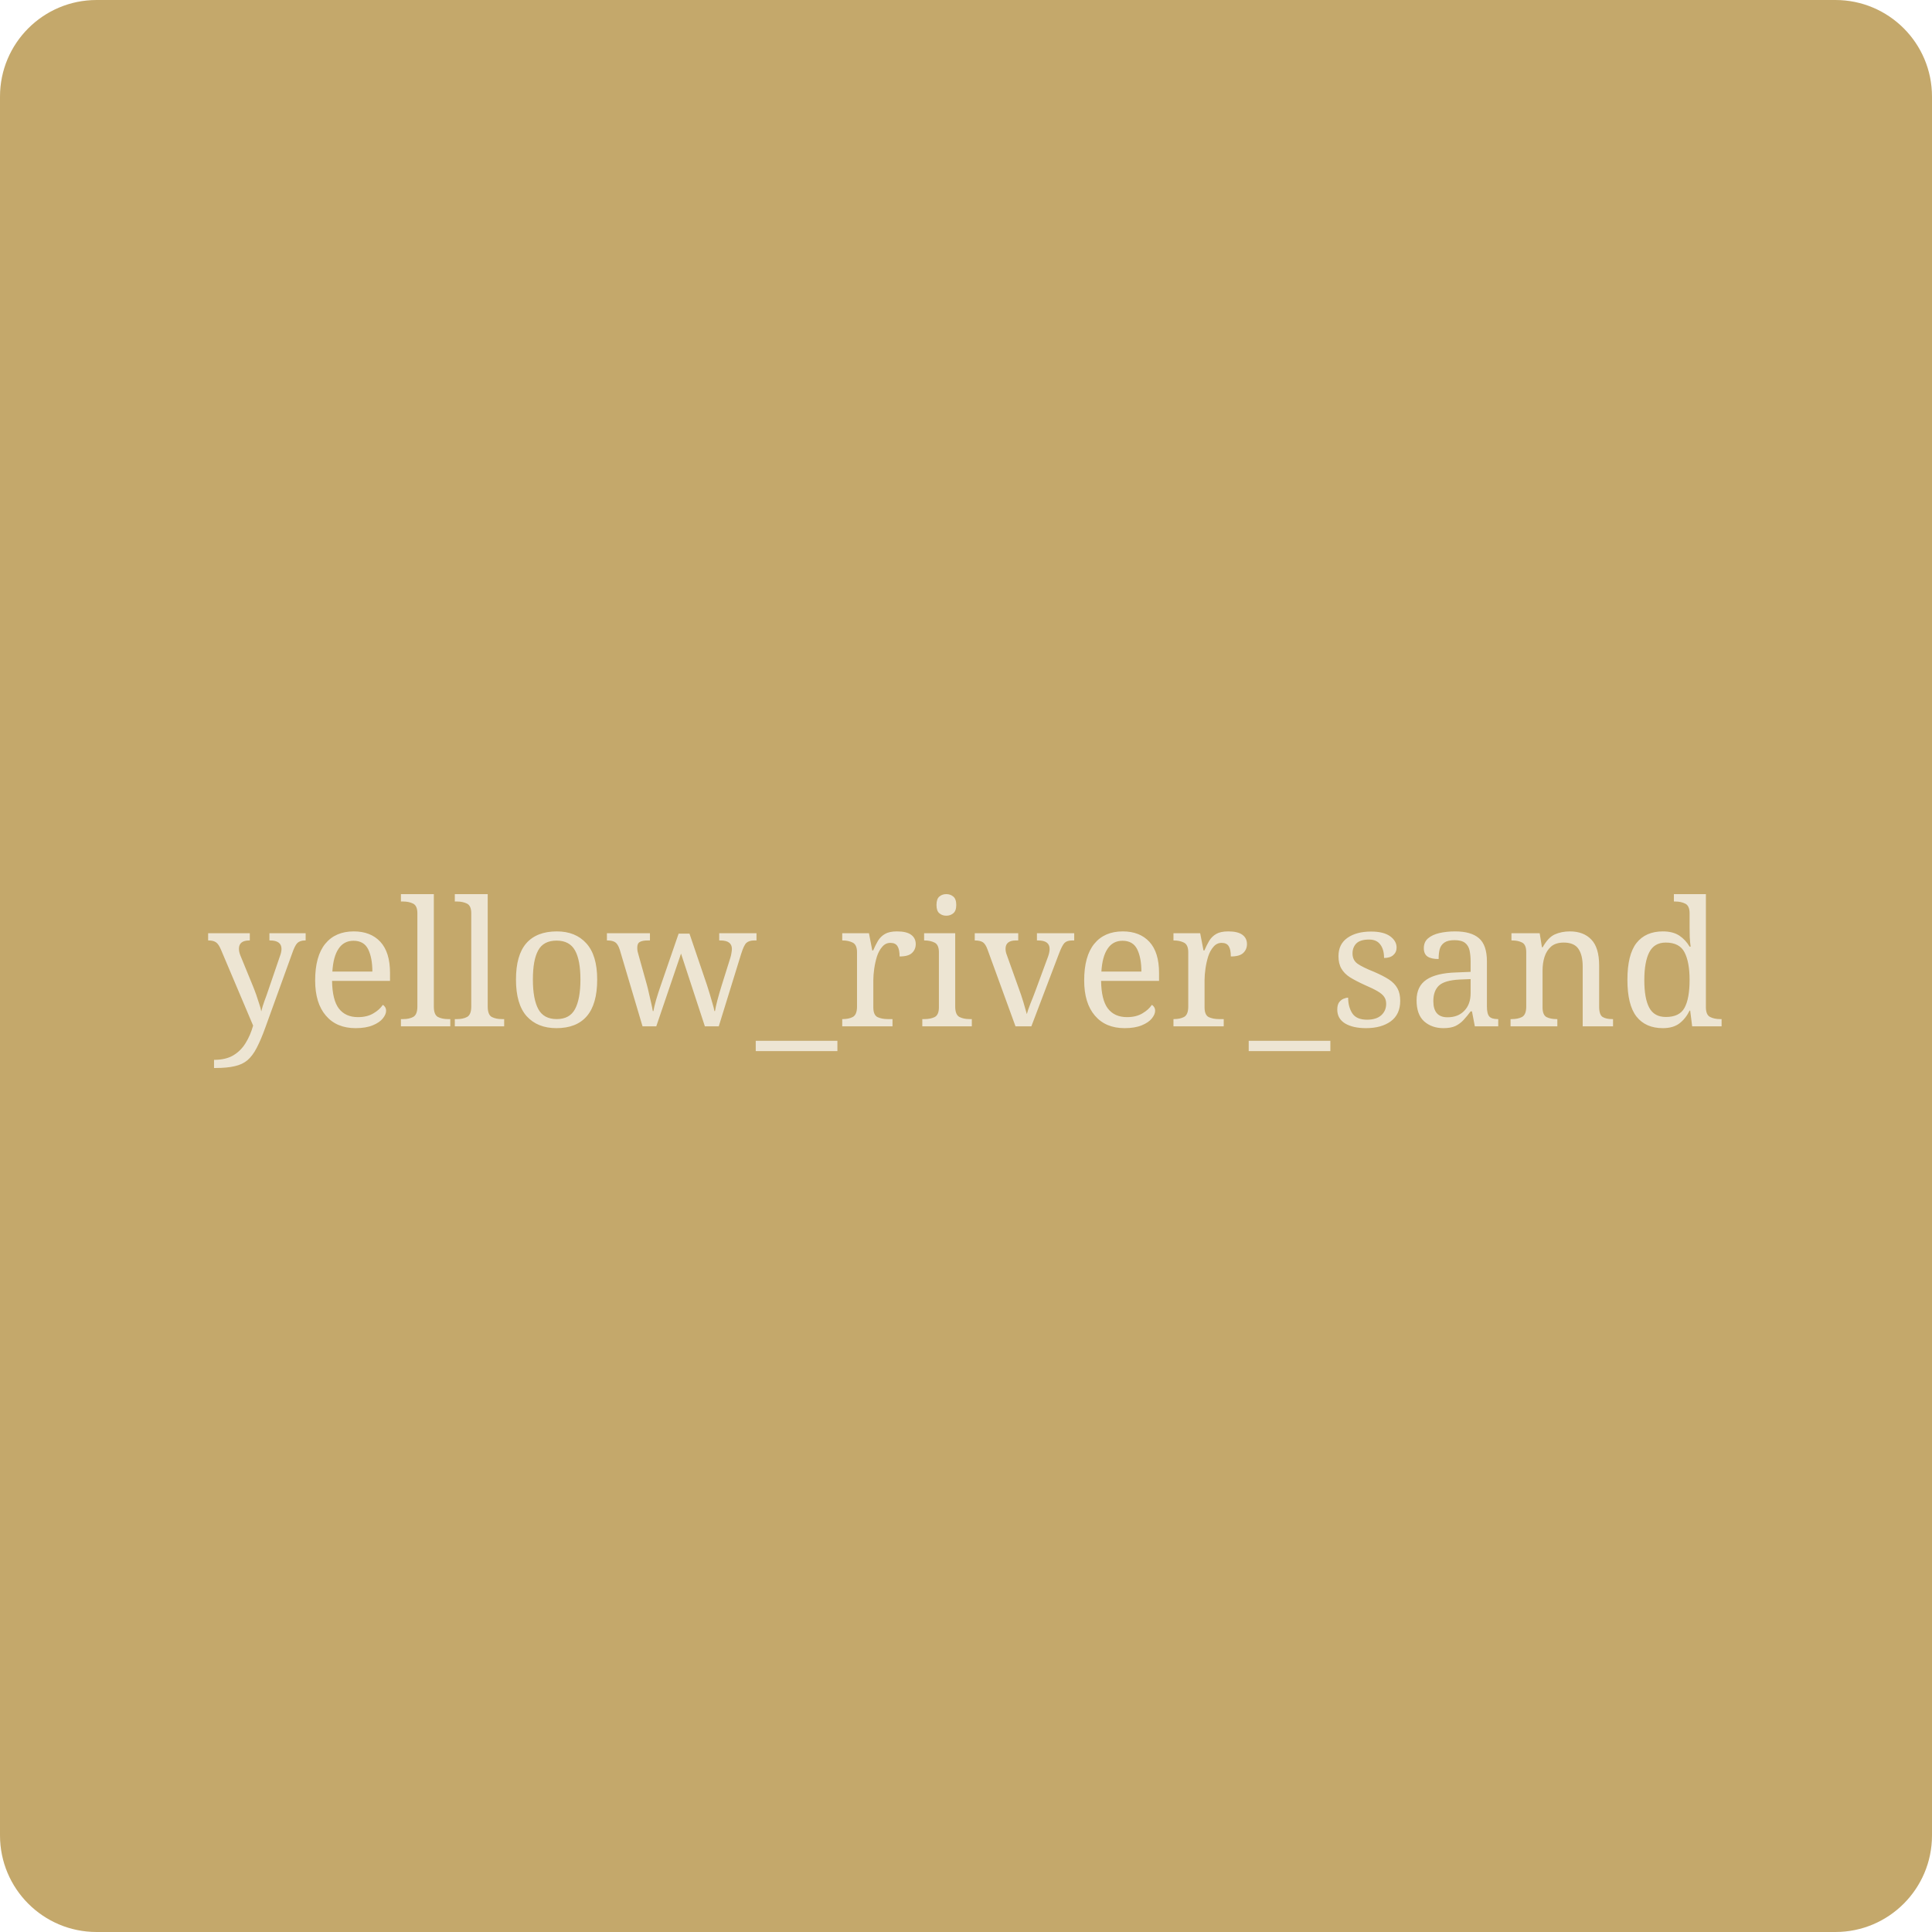
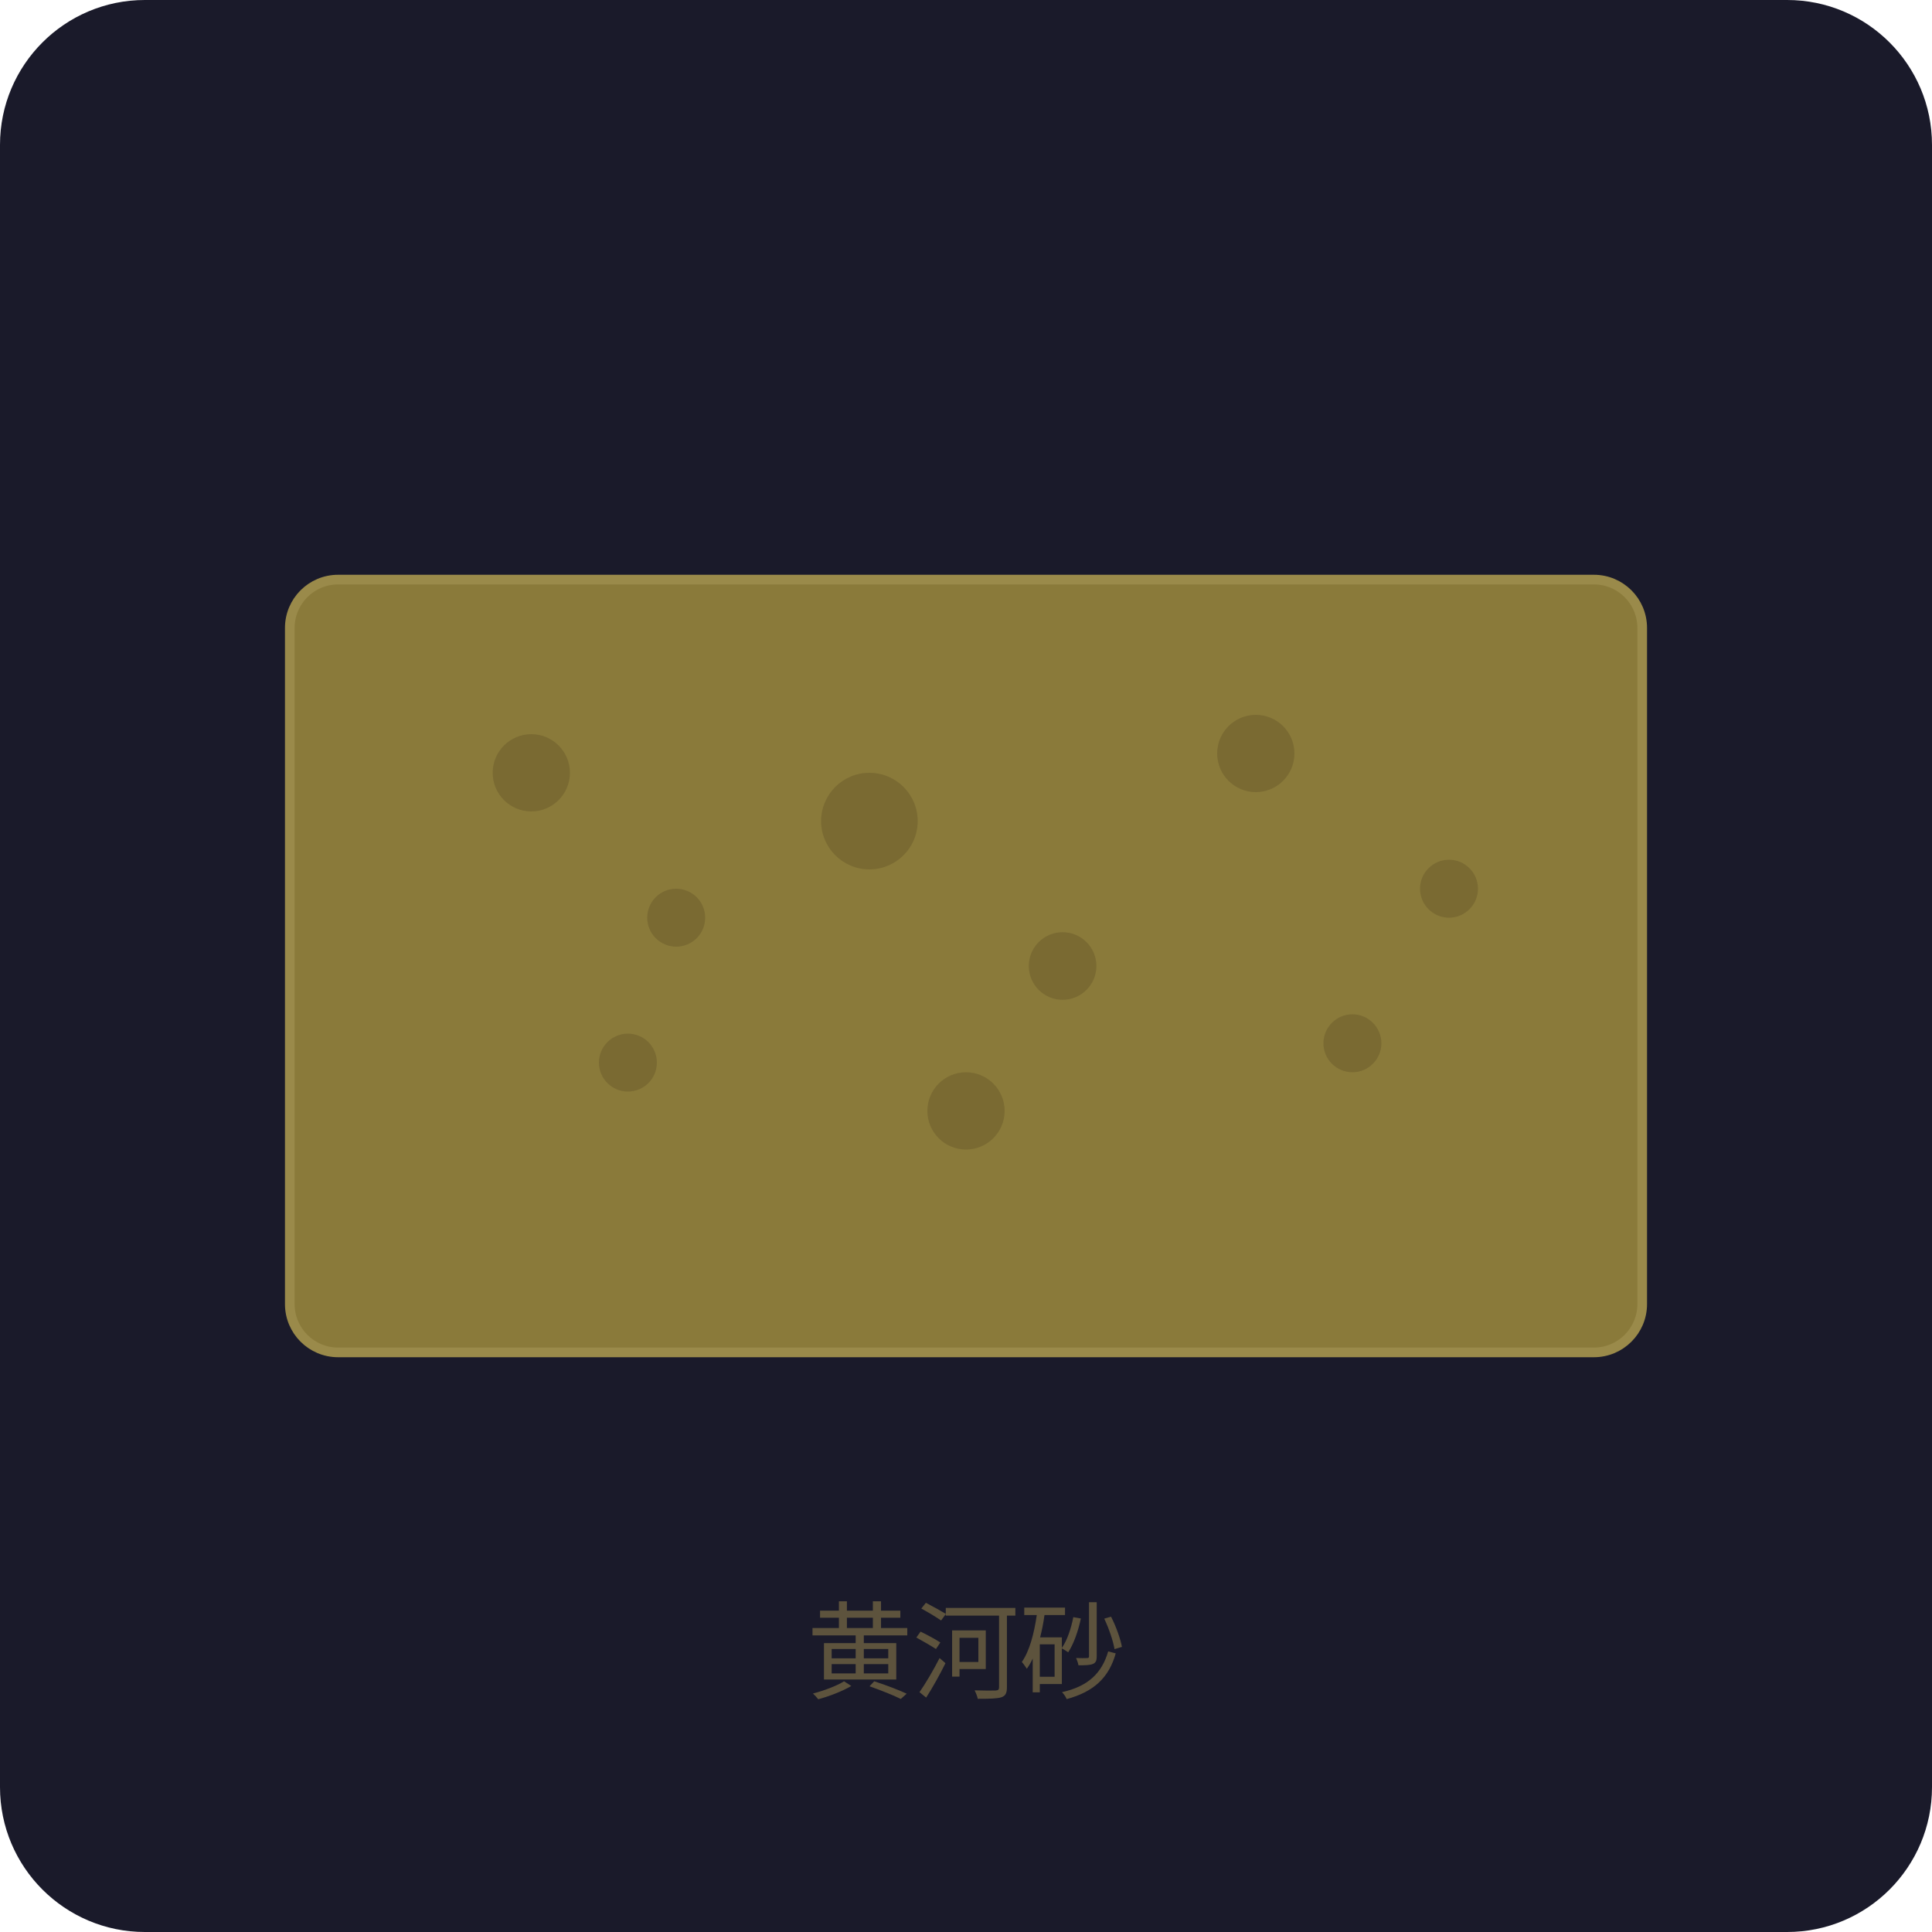
<svg xmlns="http://www.w3.org/2000/svg" width="200" height="200">
-   <rect width="200" height="200" fill="#C4A86B" rx="10" />
-   <text x="100" y="100" font-family="serif" font-size="18" fill="rgba(255,255,255,0.7)" text-anchor="middle" dominant-baseline="middle">yellow_river_sand</text>
+   <rect width="200" height="200" fill="#1A1A2A" rx="15" />
+   <rect x="30" y="60" width="140" height="80" fill="#8A7A3A" rx="5" />
+   <g fill="#6A5A2A" opacity="0.5">
+     <circle cx="55" cy="80" r="4" />
+     <circle cx="70" cy="95" r="3" />
+     <circle cx="90" cy="85" r="5" />
+     <circle cx="110" cy="100" r="3.5" />
+     <circle cx="130" cy="78" r="4" />
+     <circle cx="150" cy="92" r="3" />
+     <circle cx="65" cy="110" r="3" />
+     <circle cx="100" cy="115" r="4" />
+     <circle cx="140" cy="108" r="3" />
+   </g>
+   <rect x="30" y="60" width="140" height="80" fill="none" stroke="#9A8A4A" stroke-width="1" rx="5" />
+   <text x="100" y="175" font-family="serif" font-size="11" fill="#8A7A4A" text-anchor="middle" opacity="0.6">黄河砂</text>
</svg>
